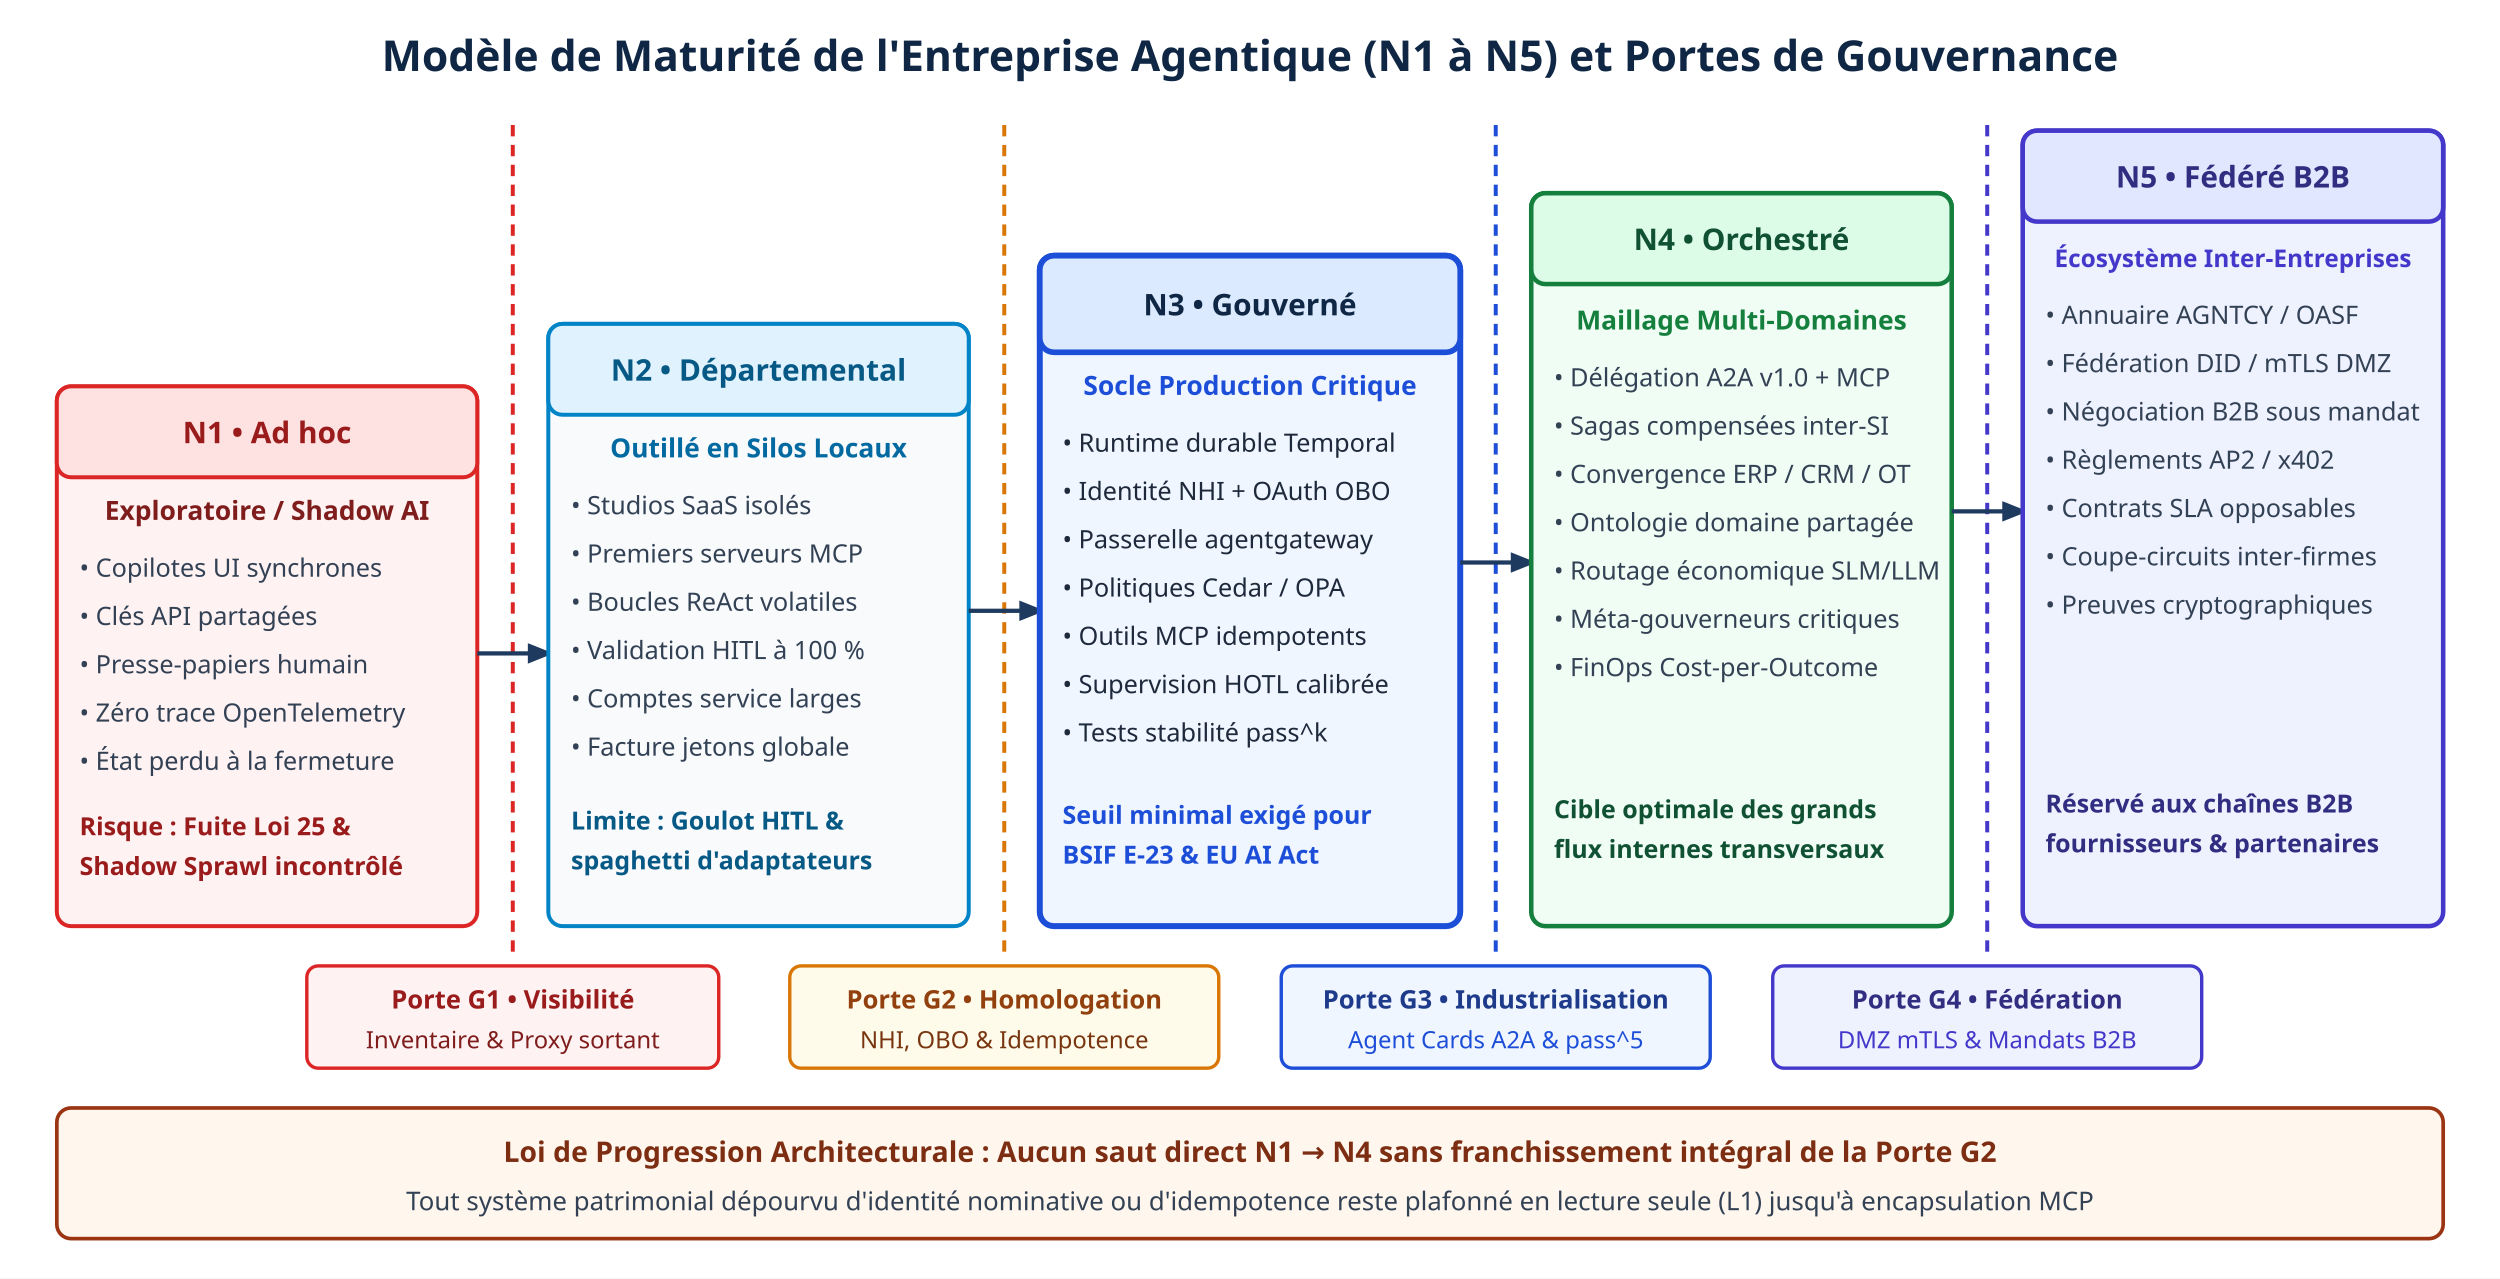
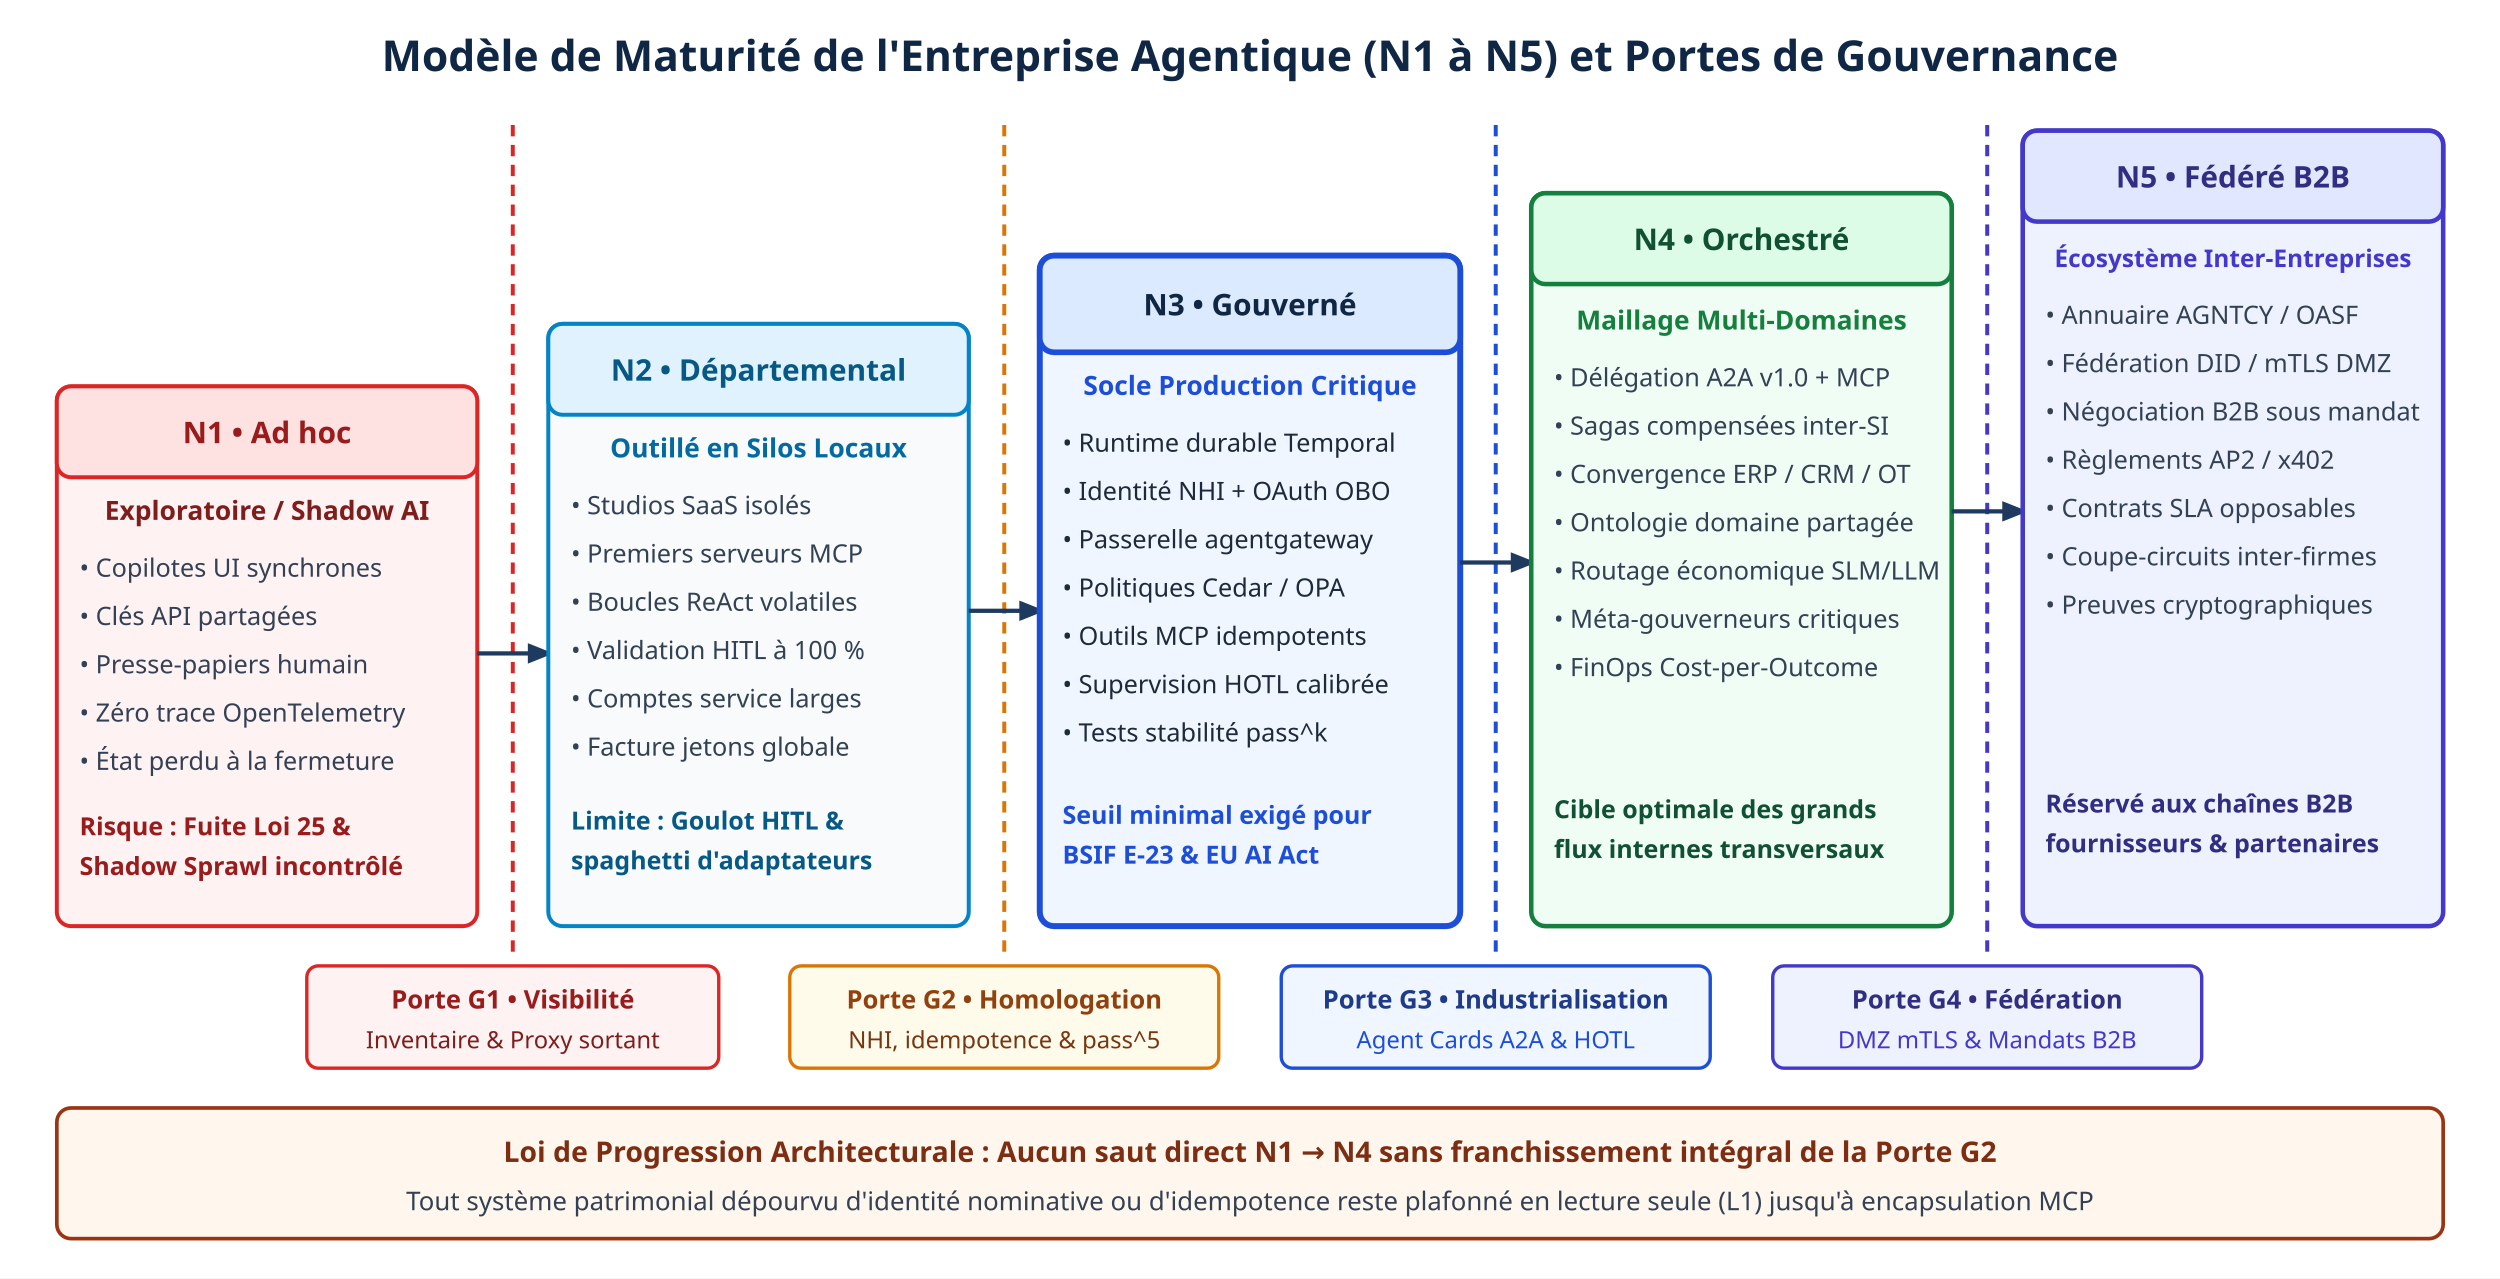
<svg xmlns="http://www.w3.org/2000/svg" viewBox="0 0 880 450" width="880" height="450">
  <defs>
    <marker id="arrowGate" viewBox="0 0 10 10" refX="8" refY="5" markerWidth="6" markerHeight="6" orient="auto-start-reverse">
      <path d="M 0 1 L 10 5 L 0 9 z" fill="#1e3a5f" />
    </marker>
  </defs>
  <rect width="880" height="450" fill="#ffffff" />
  <text x="440" y="25" text-anchor="middle" font-family="Segoe UI, Calibri, sans-serif" font-size="15" font-weight="bold" fill="#0f2744">Modèle de Maturité de l'Entreprise Agentique (N1 à N5) et Portes de Gouvernance</text>
  <line x1="180.5" y1="44" x2="180.5" y2="338" stroke="#dc2626" stroke-width="1.4" stroke-dasharray="4,3" />
  <line x1="353.5" y1="44" x2="353.5" y2="338" stroke="#d97706" stroke-width="1.4" stroke-dasharray="4,3" />
  <line x1="526.5" y1="44" x2="526.5" y2="338" stroke="#1d4ed8" stroke-width="1.4" stroke-dasharray="4,3" />
  <line x1="699.5" y1="44" x2="699.5" y2="338" stroke="#4338ca" stroke-width="1.4" stroke-dasharray="4,3" />
  <rect x="20" y="136" width="148" height="190" rx="5" fill="#fef2f2" stroke="#dc2626" stroke-width="1.4" />
  <rect x="20" y="136" width="148" height="32" rx="5" fill="#fee2e2" stroke="#dc2626" stroke-width="1.4" />
  <text x="94" y="156" text-anchor="middle" font-family="Segoe UI, Calibri, sans-serif" font-size="10.5" font-weight="bold" fill="#991b1b">N1 • Ad hoc</text>
  <text x="94" y="183" text-anchor="middle" font-family="Segoe UI, Calibri, sans-serif" font-size="9.3" font-weight="bold" fill="#7f1d1d">Exploratoire / Shadow AI</text>
  <text x="28" y="203" font-family="Segoe UI, Calibri, sans-serif" font-size="8.9" fill="#334155">• Copilotes UI synchrones</text>
  <text x="28" y="220" font-family="Segoe UI, Calibri, sans-serif" font-size="8.9" fill="#334155">• Clés API partagées</text>
  <text x="28" y="237" font-family="Segoe UI, Calibri, sans-serif" font-size="8.9" fill="#334155">• Presse-papiers humain</text>
  <text x="28" y="254" font-family="Segoe UI, Calibri, sans-serif" font-size="8.9" fill="#334155">• Zéro trace OpenTelemetry</text>
  <text x="28" y="271" font-family="Segoe UI, Calibri, sans-serif" font-size="8.9" fill="#334155">• État perdu à la fermeture</text>
  <text x="28" y="294" font-family="Segoe UI, Calibri, sans-serif" font-size="8.8" font-weight="bold" fill="#991b1b">Risque : Fuite Loi 25 &amp;</text>
  <text x="28" y="308" font-family="Segoe UI, Calibri, sans-serif" font-size="8.8" font-weight="bold" fill="#991b1b">Shadow Sprawl incontrôlé</text>
  <line x1="168" y1="230" x2="193" y2="230" stroke="#1e3a5f" stroke-width="1.5" marker-end="url(#arrowGate)" />
  <rect x="193" y="114" width="148" height="212" rx="5" fill="#f8fafc" stroke="#0284c7" stroke-width="1.4" />
  <rect x="193" y="114" width="148" height="32" rx="5" fill="#e0f2fe" stroke="#0284c7" stroke-width="1.4" />
  <text x="267" y="134" text-anchor="middle" font-family="Segoe UI, Calibri, sans-serif" font-size="10.5" font-weight="bold" fill="#075985">N2 • Départemental</text>
  <text x="267" y="161" text-anchor="middle" font-family="Segoe UI, Calibri, sans-serif" font-size="9.3" font-weight="bold" fill="#0369a1">Outillé en Silos Locaux</text>
  <text x="201" y="181" font-family="Segoe UI, Calibri, sans-serif" font-size="8.9" fill="#334155">• Studios SaaS isolés</text>
  <text x="201" y="198" font-family="Segoe UI, Calibri, sans-serif" font-size="8.9" fill="#334155">• Premiers serveurs MCP</text>
  <text x="201" y="215" font-family="Segoe UI, Calibri, sans-serif" font-size="8.9" fill="#334155">• Boucles ReAct volatiles</text>
  <text x="201" y="232" font-family="Segoe UI, Calibri, sans-serif" font-size="8.9" fill="#334155">• Validation HITL à 100 %</text>
  <text x="201" y="249" font-family="Segoe UI, Calibri, sans-serif" font-size="8.9" fill="#334155">• Comptes service larges</text>
  <text x="201" y="266" font-family="Segoe UI, Calibri, sans-serif" font-size="8.9" fill="#334155">• Facture jetons globale</text>
  <text x="201" y="292" font-family="Segoe UI, Calibri, sans-serif" font-size="8.8" font-weight="bold" fill="#075985">Limite : Goulot HITL &amp;</text>
  <text x="201" y="306" font-family="Segoe UI, Calibri, sans-serif" font-size="8.8" font-weight="bold" fill="#075985">spaghetti d'adaptateurs</text>
  <line x1="341" y1="215" x2="366" y2="215" stroke="#1e3a5f" stroke-width="1.5" marker-end="url(#arrowGate)" />
  <rect x="366" y="90" width="148" height="236" rx="5" fill="#eff6ff" stroke="#1d4ed8" stroke-width="2.1" />
  <rect x="366" y="90" width="148" height="34" rx="5" fill="#dbeafe" stroke="#1d4ed8" stroke-width="2" />
  <text x="440" y="111" text-anchor="middle" font-family="Segoe UI, Calibri, sans-serif" font-size="10.5" font-weight="bold" fill="#0f2744">N3 • Gouverné</text>
  <text x="440" y="139" text-anchor="middle" font-family="Segoe UI, Calibri, sans-serif" font-size="9.3" font-weight="bold" fill="#1d4ed8">Socle Production Critique</text>
  <text x="374" y="159" font-family="Segoe UI, Calibri, sans-serif" font-size="8.9" fill="#1e293b">• Runtime durable Temporal</text>
  <text x="374" y="176" font-family="Segoe UI, Calibri, sans-serif" font-size="8.9" fill="#1e293b">• Identité NHI + OAuth OBO</text>
  <text x="374" y="193" font-family="Segoe UI, Calibri, sans-serif" font-size="8.9" fill="#1e293b">• Passerelle agentgateway</text>
  <text x="374" y="210" font-family="Segoe UI, Calibri, sans-serif" font-size="8.9" fill="#1e293b">• Politiques Cedar / OPA</text>
  <text x="374" y="227" font-family="Segoe UI, Calibri, sans-serif" font-size="8.9" fill="#1e293b">• Outils MCP idempotents</text>
  <text x="374" y="244" font-family="Segoe UI, Calibri, sans-serif" font-size="8.9" fill="#1e293b">• Supervision HOTL calibrée</text>
  <text x="374" y="261" font-family="Segoe UI, Calibri, sans-serif" font-size="8.9" fill="#1e293b">• Tests stabilité pass^k</text>
  <text x="374" y="290" font-family="Segoe UI, Calibri, sans-serif" font-size="8.8" font-weight="bold" fill="#1d4ed8">Seuil minimal exigé pour</text>
  <text x="374" y="304" font-family="Segoe UI, Calibri, sans-serif" font-size="8.8" font-weight="bold" fill="#1d4ed8">BSIF E-23 &amp; EU AI Act</text>
  <line x1="514" y1="198" x2="539" y2="198" stroke="#1e3a5f" stroke-width="1.5" marker-end="url(#arrowGate)" />
  <rect x="539" y="68" width="148" height="258" rx="5" fill="#f0fdf4" stroke="#15803d" stroke-width="1.6" />
  <rect x="539" y="68" width="148" height="32" rx="5" fill="#dcfce7" stroke="#15803d" stroke-width="1.6" />
  <text x="613" y="88" text-anchor="middle" font-family="Segoe UI, Calibri, sans-serif" font-size="10.5" font-weight="bold" fill="#0f5132">N4 • Orchestré</text>
  <text x="613" y="116" text-anchor="middle" font-family="Segoe UI, Calibri, sans-serif" font-size="9.3" font-weight="bold" fill="#15803d">Maillage Multi-Domaines</text>
  <text x="547" y="136" font-family="Segoe UI, Calibri, sans-serif" font-size="8.9" fill="#334155">• Délégation A2A v1.0 + MCP</text>
  <text x="547" y="153" font-family="Segoe UI, Calibri, sans-serif" font-size="8.9" fill="#334155">• Sagas compensées inter-SI</text>
  <text x="547" y="170" font-family="Segoe UI, Calibri, sans-serif" font-size="8.9" fill="#334155">• Convergence ERP / CRM / OT</text>
  <text x="547" y="187" font-family="Segoe UI, Calibri, sans-serif" font-size="8.9" fill="#334155">• Ontologie domaine partagée</text>
  <text x="547" y="204" font-family="Segoe UI, Calibri, sans-serif" font-size="8.9" fill="#334155">• Routage économique SLM/LLM</text>
  <text x="547" y="221" font-family="Segoe UI, Calibri, sans-serif" font-size="8.9" fill="#334155">• Méta-gouverneurs critiques</text>
  <text x="547" y="238" font-family="Segoe UI, Calibri, sans-serif" font-size="8.9" fill="#334155">• FinOps Cost-per-Outcome</text>
  <text x="547" y="288" font-family="Segoe UI, Calibri, sans-serif" font-size="8.8" font-weight="bold" fill="#0f5132">Cible optimale des grands</text>
  <text x="547" y="302" font-family="Segoe UI, Calibri, sans-serif" font-size="8.8" font-weight="bold" fill="#0f5132">flux internes transversaux</text>
  <line x1="687" y1="180" x2="712" y2="180" stroke="#1e3a5f" stroke-width="1.5" marker-end="url(#arrowGate)" />
  <rect x="712" y="46" width="148" height="280" rx="5" fill="#eef2ff" stroke="#4338ca" stroke-width="1.6" />
  <rect x="712" y="46" width="148" height="32" rx="5" fill="#e0e7ff" stroke="#4338ca" stroke-width="1.6" />
  <text x="786" y="66" text-anchor="middle" font-family="Segoe UI, Calibri, sans-serif" font-size="10.5" font-weight="bold" fill="#312e81">N5 • Fédéré B2B</text>
  <text x="786" y="94" text-anchor="middle" font-family="Segoe UI, Calibri, sans-serif" font-size="8.6" font-weight="bold" fill="#4338ca">Écosystème Inter-Entreprises</text>
  <text x="720" y="114" font-family="Segoe UI, Calibri, sans-serif" font-size="8.9" fill="#334155">• Annuaire AGNTCY / OASF</text>
  <text x="720" y="131" font-family="Segoe UI, Calibri, sans-serif" font-size="8.9" fill="#334155">• Fédération DID / mTLS DMZ</text>
  <text x="720" y="148" font-family="Segoe UI, Calibri, sans-serif" font-size="8.9" fill="#334155">• Négociation B2B sous mandat</text>
  <text x="720" y="165" font-family="Segoe UI, Calibri, sans-serif" font-size="8.9" fill="#334155">• Règlements AP2 / x402</text>
  <text x="720" y="182" font-family="Segoe UI, Calibri, sans-serif" font-size="8.9" fill="#334155">• Contrats SLA opposables</text>
  <text x="720" y="199" font-family="Segoe UI, Calibri, sans-serif" font-size="8.9" fill="#334155">• Coupe-circuits inter-firmes</text>
  <text x="720" y="216" font-family="Segoe UI, Calibri, sans-serif" font-size="8.9" fill="#334155">• Preuves cryptographiques</text>
  <text x="720" y="286" font-family="Segoe UI, Calibri, sans-serif" font-size="8.8" font-weight="bold" fill="#312e81">Réservé aux chaînes B2B</text>
  <text x="720" y="300" font-family="Segoe UI, Calibri, sans-serif" font-size="8.8" font-weight="bold" fill="#312e81">fournisseurs &amp; partenaires</text>
  <rect x="108" y="340" width="145" height="36" rx="4" fill="#fef2f2" stroke="#dc2626" stroke-width="1.2" />
  <text x="180.5" y="355" text-anchor="middle" font-family="Segoe UI, Calibri, sans-serif" font-size="9" font-weight="bold" fill="#991b1b">Porte G1 • Visibilité</text>
  <text x="180.5" y="369" text-anchor="middle" font-family="Segoe UI, Calibri, sans-serif" font-size="8.4" fill="#7f1d1d">Inventaire &amp; Proxy sortant</text>
  <rect x="278" y="340" width="151" height="36" rx="4" fill="#fffbeb" stroke="#d97706" stroke-width="1.2" />
  <text x="353.5" y="355" text-anchor="middle" font-family="Segoe UI, Calibri, sans-serif" font-size="9" font-weight="bold" fill="#92400e">Porte G2 • Homologation</text>
-   <text x="353.5" y="369" text-anchor="middle" font-family="Segoe UI, Calibri, sans-serif" font-size="8.4" fill="#78350f">NHI, OBO &amp; Idempotence</text>
+   <text x="353.5" y="369" text-anchor="middle" font-family="Segoe UI, Calibri, sans-serif" font-size="8.4" fill="#78350f">NHI, idempotence &amp; pass^5</text>
  <rect x="451" y="340" width="151" height="36" rx="4" fill="#eff6ff" stroke="#1d4ed8" stroke-width="1.2" />
  <text x="526.5" y="355" text-anchor="middle" font-family="Segoe UI, Calibri, sans-serif" font-size="9" font-weight="bold" fill="#1e3a8a">Porte G3 • Industrialisation</text>
-   <text x="526.5" y="369" text-anchor="middle" font-family="Segoe UI, Calibri, sans-serif" font-size="8.4" fill="#1d4ed8">Agent Cards A2A &amp; pass^5</text>
+   <text x="526.5" y="369" text-anchor="middle" font-family="Segoe UI, Calibri, sans-serif" font-size="8.4" fill="#1d4ed8">Agent Cards A2A &amp; HOTL</text>
  <rect x="624" y="340" width="151" height="36" rx="4" fill="#eef2ff" stroke="#4338ca" stroke-width="1.2" />
  <text x="699.5" y="355" text-anchor="middle" font-family="Segoe UI, Calibri, sans-serif" font-size="9" font-weight="bold" fill="#312e81">Porte G4 • Fédération</text>
  <text x="699.5" y="369" text-anchor="middle" font-family="Segoe UI, Calibri, sans-serif" font-size="8.4" fill="#4338ca">DMZ mTLS &amp; Mandats B2B</text>
  <rect x="20" y="390" width="840" height="46" rx="5" fill="#fff7ed" stroke="#9a3412" stroke-width="1.3" />
  <text x="440" y="409" text-anchor="middle" font-family="Segoe UI, Calibri, sans-serif" font-size="10" font-weight="bold" fill="#7c2d12">Loi de Progression Architecturale : Aucun saut direct N1 → N4 sans franchissement intégral de la Porte G2</text>
  <text x="440" y="426" text-anchor="middle" font-family="Segoe UI, Calibri, sans-serif" font-size="9.1" fill="#334155">Tout système patrimonial dépourvu d'identité nominative ou d'idempotence reste plafonné en lecture seule (L1) jusqu'à encapsulation MCP</text>
</svg>
